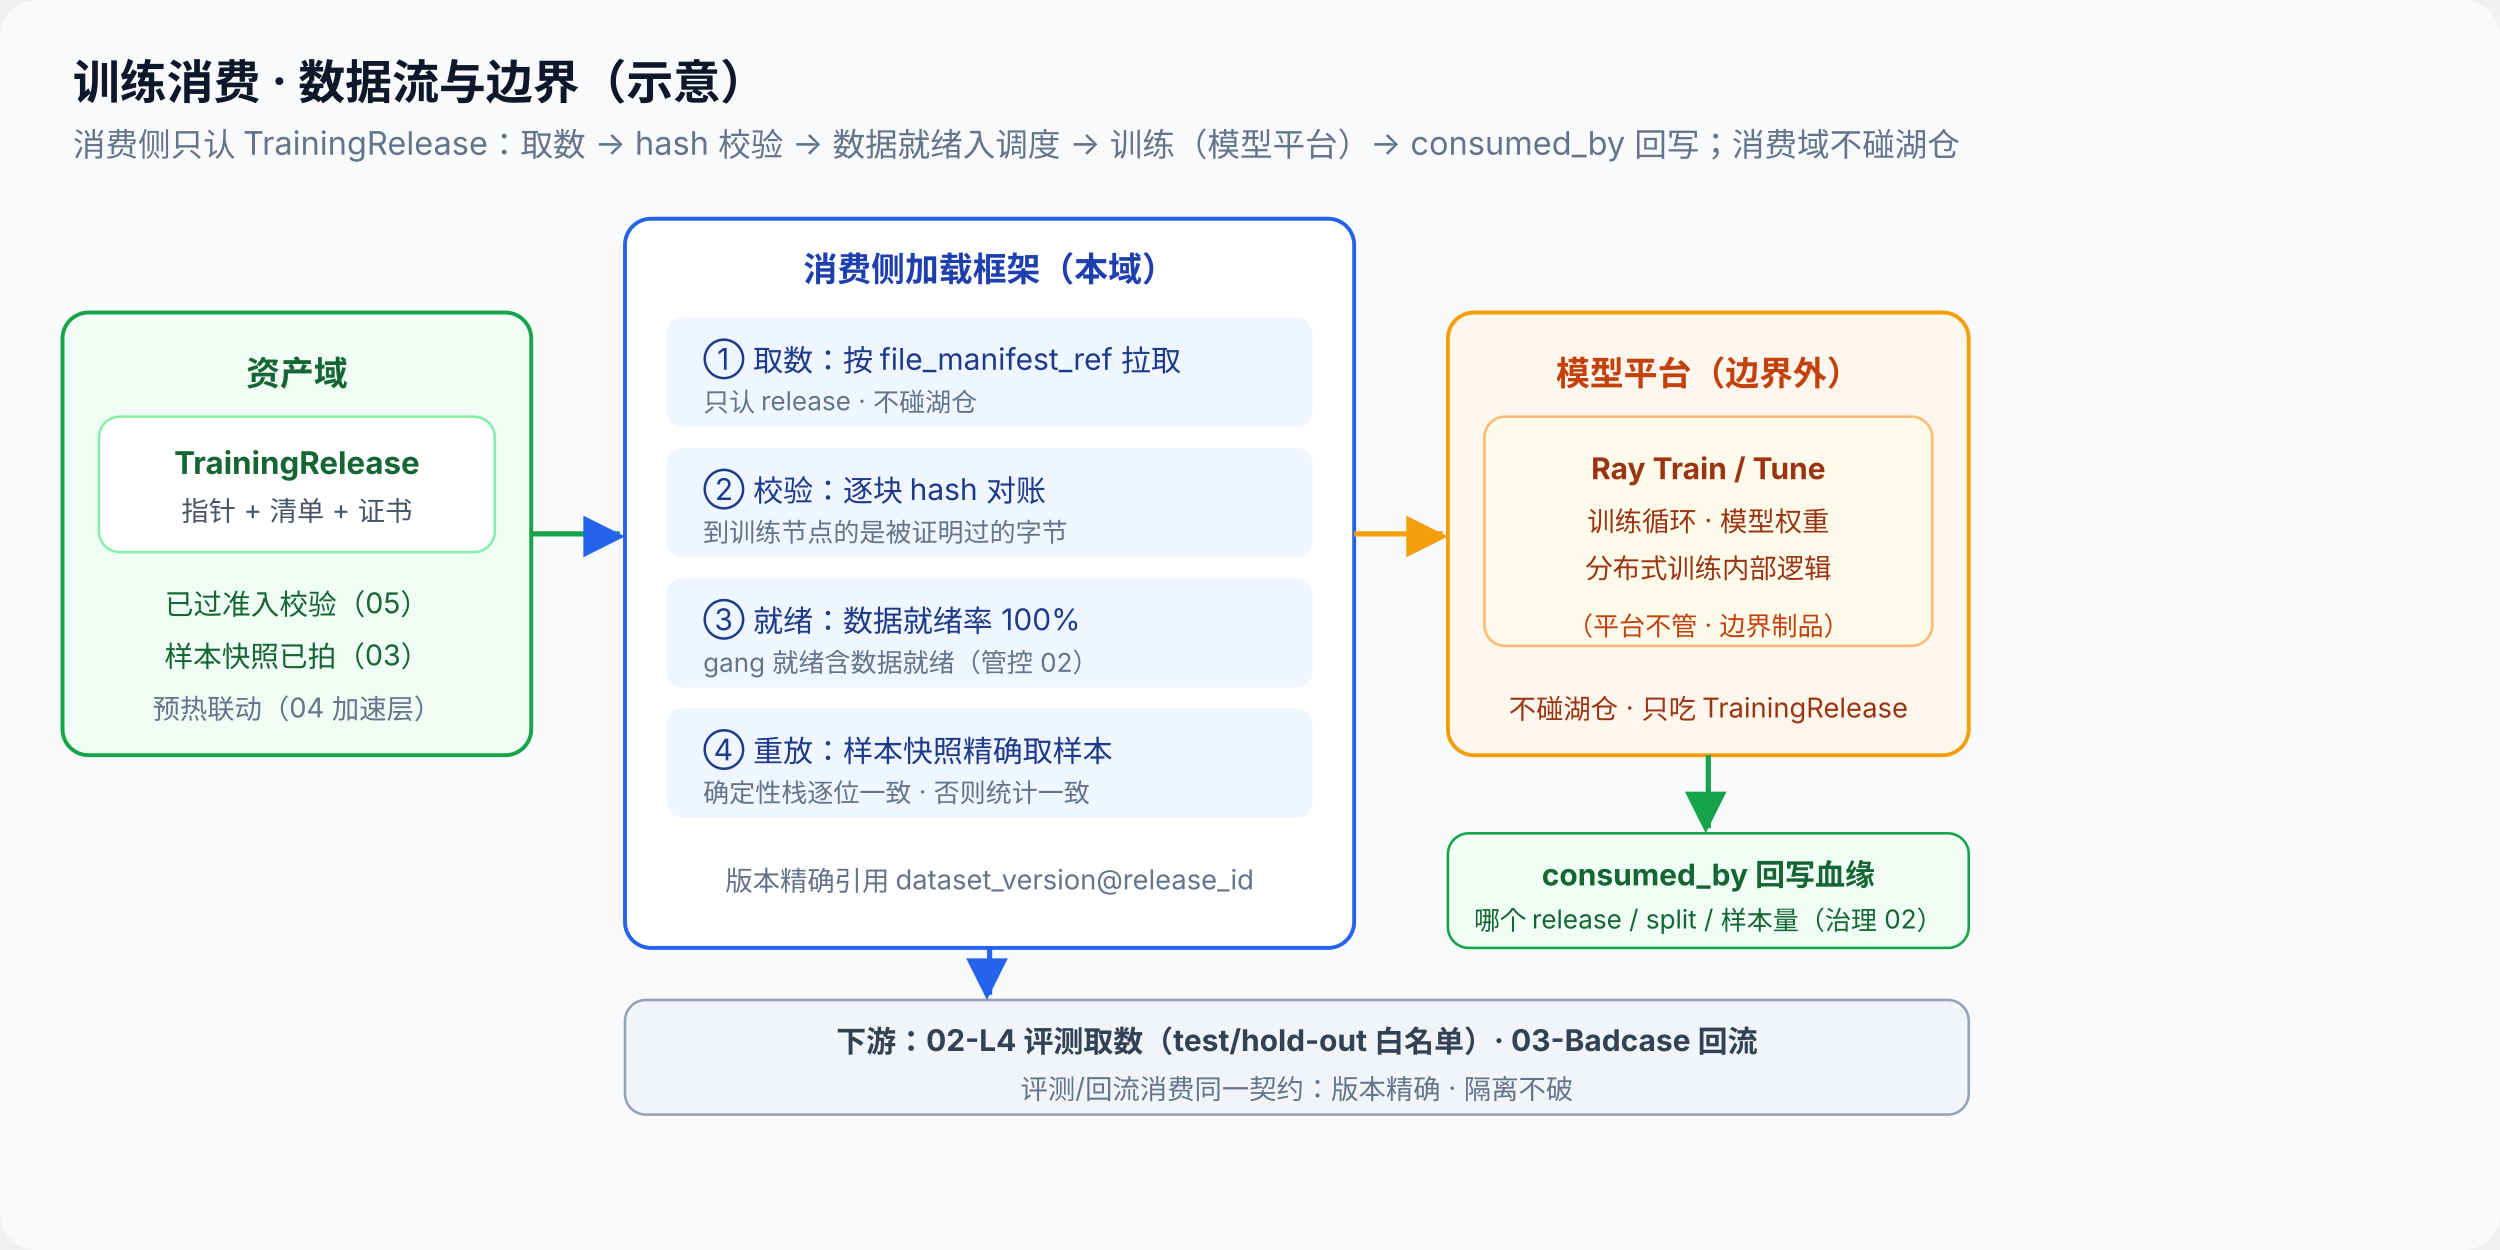
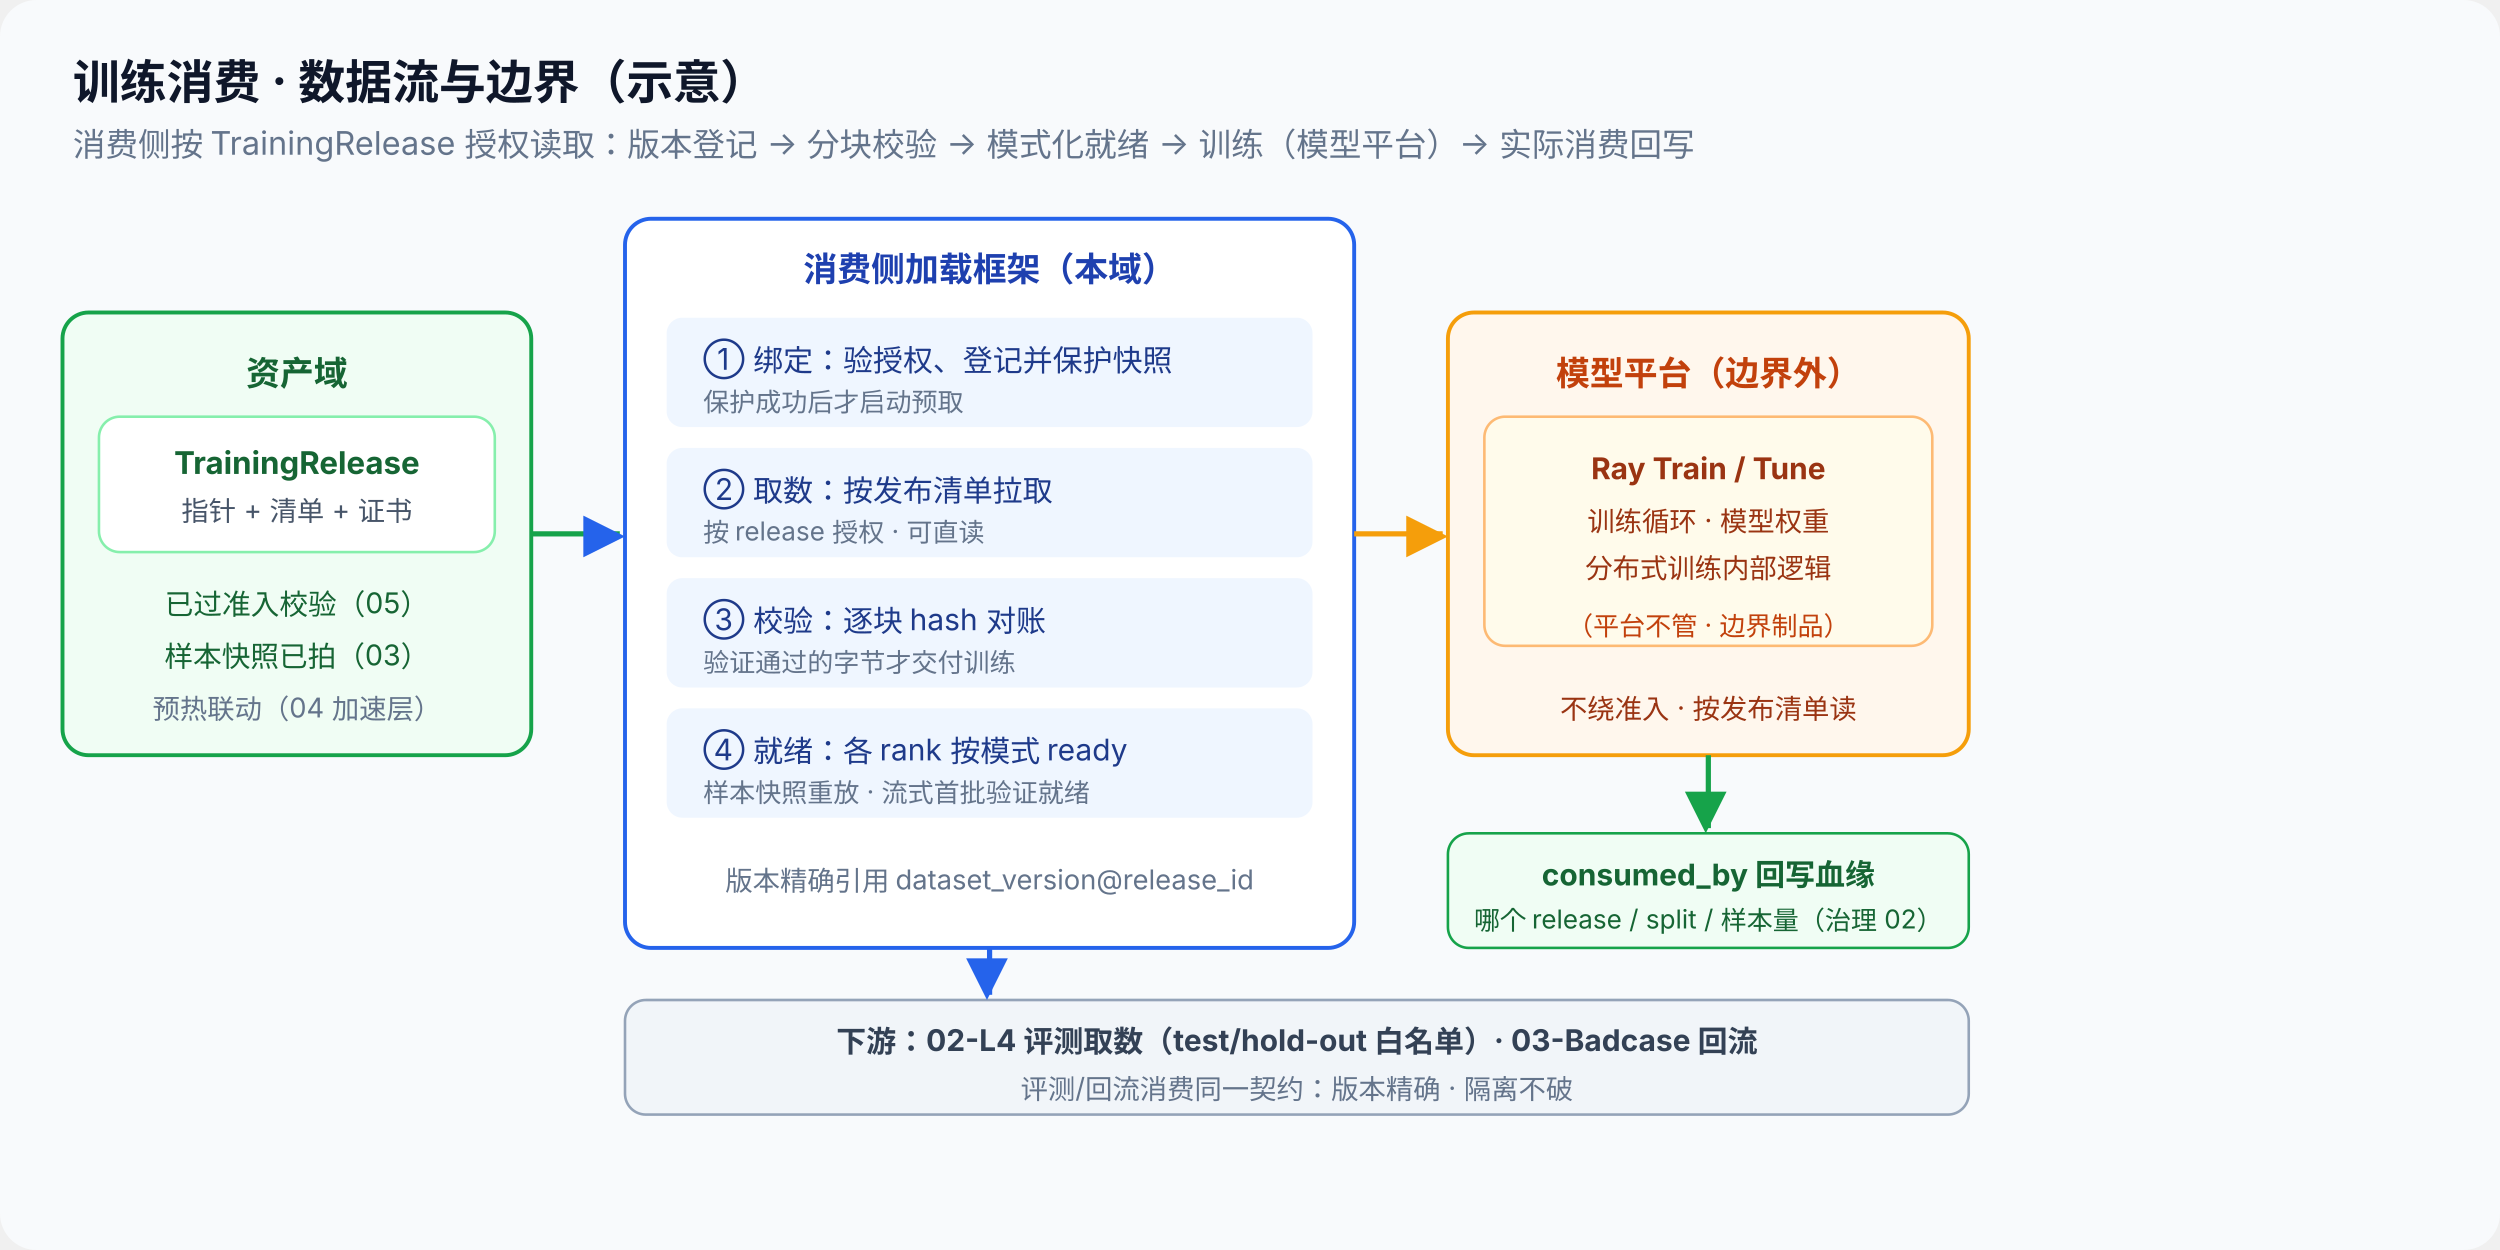
<svg xmlns="http://www.w3.org/2000/svg" viewBox="0 0 960 480" font-family="-apple-system,'PingFang SC','Microsoft YaHei',sans-serif">
  <defs>
    <marker id="cG" markerWidth="9" markerHeight="9" refX="7" refY="3.5" orient="auto">
      <path d="M0,0 L8,4 L0,8 Z" fill="#2563eb" />
    </marker>
    <marker id="cB" markerWidth="9" markerHeight="9" refX="7" refY="3.5" orient="auto">
      <path d="M0,0 L8,4 L0,8 Z" fill="#16a34a" />
    </marker>
    <marker id="cR" markerWidth="9" markerHeight="9" refX="7" refY="3.5" orient="auto">
      <path d="M0,0 L8,4 L0,8 Z" fill="#dc2626" />
    </marker>
    <marker id="cO" markerWidth="9" markerHeight="9" refX="7" refY="3.5" orient="auto">
      <path d="M0,0 L8,4 L0,8 Z" fill="#f59e0b" />
    </marker>
  </defs>
  <rect x="0" y="0" width="960" height="480" rx="14" fill="#f8fafc" />
  <text x="28" y="38" font-size="18" font-weight="700" fill="#0f172a">训练消费 · 数据流与边界（示意）</text>
-   <text x="28" y="60" font-size="12.5" fill="#64748b">消费侧只认 TrainingRelease：取数 → hash 校验 → 数据就绪入调度 → 训练（模型平台）→ consumed_by 回写；消费域不碰湖仓</text>
+   <text x="28" y="60" font-size="12.5" fill="#64748b">消费侧按 TrainingRelease 授权读取：版本登记 → 分块校验 → 模式化就绪 → 训练（模型平台）→ 实际消费回写</text>
  <rect x="24" y="120" width="180" height="170" rx="10" fill="#f0fdf4" stroke="#16a34a" stroke-width="1.5" />
  <text x="114" y="148" font-size="13" font-weight="700" fill="#166534" text-anchor="middle">资产域</text>
  <rect x="38" y="160" width="152" height="52" rx="8" fill="#ffffff" stroke="#86efac" />
  <text x="114" y="182" font-size="12" font-weight="700" fill="#166534" text-anchor="middle">TrainingRelease</text>
  <text x="114" y="200" font-size="10.5" fill="#475569" text-anchor="middle">指针 + 清单 + 证书</text>
  <text x="114" y="236" font-size="11" fill="#166534" text-anchor="middle">已过准入校验（05）</text>
  <text x="114" y="256" font-size="11" fill="#166534" text-anchor="middle">样本快照已拍（03）</text>
  <text x="114" y="276" font-size="10.5" fill="#64748b" text-anchor="middle">预热联动（04 加速层）</text>
  <rect x="240" y="84" width="280" height="280" rx="10" fill="#ffffff" stroke="#2563eb" stroke-width="1.5" />
  <text x="380" y="108" font-size="13" font-weight="700" fill="#1e40af" text-anchor="middle">消费侧加载框架（本域）</text>
  <rect x="256" y="122" width="248" height="42" rx="6" fill="#eff6ff" />
-   <text x="270" y="142" font-size="11.5" fill="#1e3a8a">① 取数：按 file_manifest_ref 拉取</text>
-   <text x="270" y="158" font-size="10" fill="#64748b">只认 release · 不碰湖仓</text>
+   <text x="270" y="142" font-size="11.5" fill="#1e3a8a">① 绑定：验授权、登记并保护快照</text>
+   <text x="270" y="158" font-size="10" fill="#64748b">保护成功后才启动预取</text>
  <rect x="256" y="172" width="248" height="42" rx="6" fill="#eff6ff" />
-   <text x="270" y="192" font-size="11.5" fill="#1e3a8a">② 校验：逐块 hash 对账</text>
-   <text x="270" y="208" font-size="10" fill="#64748b">到训练节点的是被证明过的字节</text>
+   <text x="270" y="192" font-size="11.5" fill="#1e3a8a">② 取数：按发布清单拉取</text>
+   <text x="270" y="208" font-size="10" fill="#64748b">按 release 授权 · 可直读</text>
  <rect x="256" y="222" width="248" height="42" rx="6" fill="#eff6ff" />
-   <text x="270" y="242" font-size="11.5" fill="#1e3a8a">③ 就绪：数据就绪率 100%</text>
-   <text x="270" y="258" font-size="10" fill="#64748b">gang 就绪含数据就绪（管控 02）</text>
+   <text x="270" y="242" font-size="11.5" fill="#1e3a8a">③ 校验：逐块 hash 对账</text>
+   <text x="270" y="258" font-size="10" fill="#64748b">验证通过的字节才交付训练</text>
  <rect x="256" y="272" width="248" height="42" rx="6" fill="#eff6ff" />
-   <text x="270" y="292" font-size="11.5" fill="#1e3a8a">④ 重放：样本快照精确取样本</text>
-   <text x="270" y="308" font-size="10" fill="#64748b">确定性栈逐位一致 · 否则统计一致</text>
+   <text x="270" y="292" font-size="11.5" fill="#1e3a8a">④ 就绪：各 rank 按模式 ready</text>
+   <text x="270" y="308" font-size="10" fill="#64748b">样本快照重放 · 流式首批验证就绪</text>
  <text x="380" y="342" font-size="10.5" fill="#64748b" text-anchor="middle">版本精确引用 dataset_version@release_id</text>
  <rect x="556" y="120" width="200" height="170" rx="10" fill="#fff7ed" stroke="#f59e0b" stroke-width="1.5" />
  <text x="656" y="148" font-size="13" font-weight="700" fill="#c2410c" text-anchor="middle">模型平台（边界外）</text>
  <rect x="570" y="160" width="172" height="88" rx="8" fill="#fffbeb" stroke="#fdba74" />
  <text x="656" y="184" font-size="11.5" font-weight="700" fill="#9a3412" text-anchor="middle">Ray Train / Tune</text>
  <text x="656" y="204" font-size="10.5" fill="#9a3412" text-anchor="middle">训练循环 · 模型权重</text>
  <text x="656" y="222" font-size="10.5" fill="#9a3412" text-anchor="middle">分布式训练内部逻辑</text>
  <text x="656" y="244" font-size="10" fill="#c2410c" text-anchor="middle">（平台不管 · 边界制品）</text>
-   <text x="656" y="276" font-size="10.5" fill="#9a3412" text-anchor="middle">不碰湖仓 · 只吃 TrainingRelease</text>
+   <text x="656" y="276" font-size="10.5" fill="#9a3412" text-anchor="middle">不绕准入 · 按发布清单读</text>
  <rect x="556" y="320" width="200" height="44" rx="8" fill="#f0fdf4" stroke="#16a34a" />
  <text x="656" y="340" font-size="11.5" font-weight="700" fill="#166534" text-anchor="middle">consumed_by 回写血缘</text>
  <text x="656" y="357" font-size="10" fill="#166534" text-anchor="middle">哪个 release / split / 样本量（治理 02）</text>
  <line x1="204" y1="205" x2="238" y2="205" stroke="#16a34a" stroke-width="2" marker-end="url(#cG)" />
  <line x1="520" y1="205" x2="554" y2="205" stroke="#f59e0b" stroke-width="2" marker-end="url(#cO)" />
  <line x1="656" y1="290" x2="656" y2="318" stroke="#16a34a" stroke-width="2" marker-end="url(#cB)" />
  <rect x="240" y="384" width="516" height="44" rx="8" fill="#f1f5f9" stroke="#94a3b8" />
  <text x="498" y="404" font-size="11.5" font-weight="700" fill="#334155" text-anchor="middle">下游：02-L4 评测取数（test/hold-out 白名单）· 03-Badcase 回流</text>
  <text x="498" y="422" font-size="10.5" fill="#64748b" text-anchor="middle">评测/回流消费同一契约：版本精确 · 隔离不破</text>
  <line x1="380" y1="364" x2="380" y2="382" stroke="#2563eb" stroke-width="2" marker-end="url(#cG)" />
</svg>
